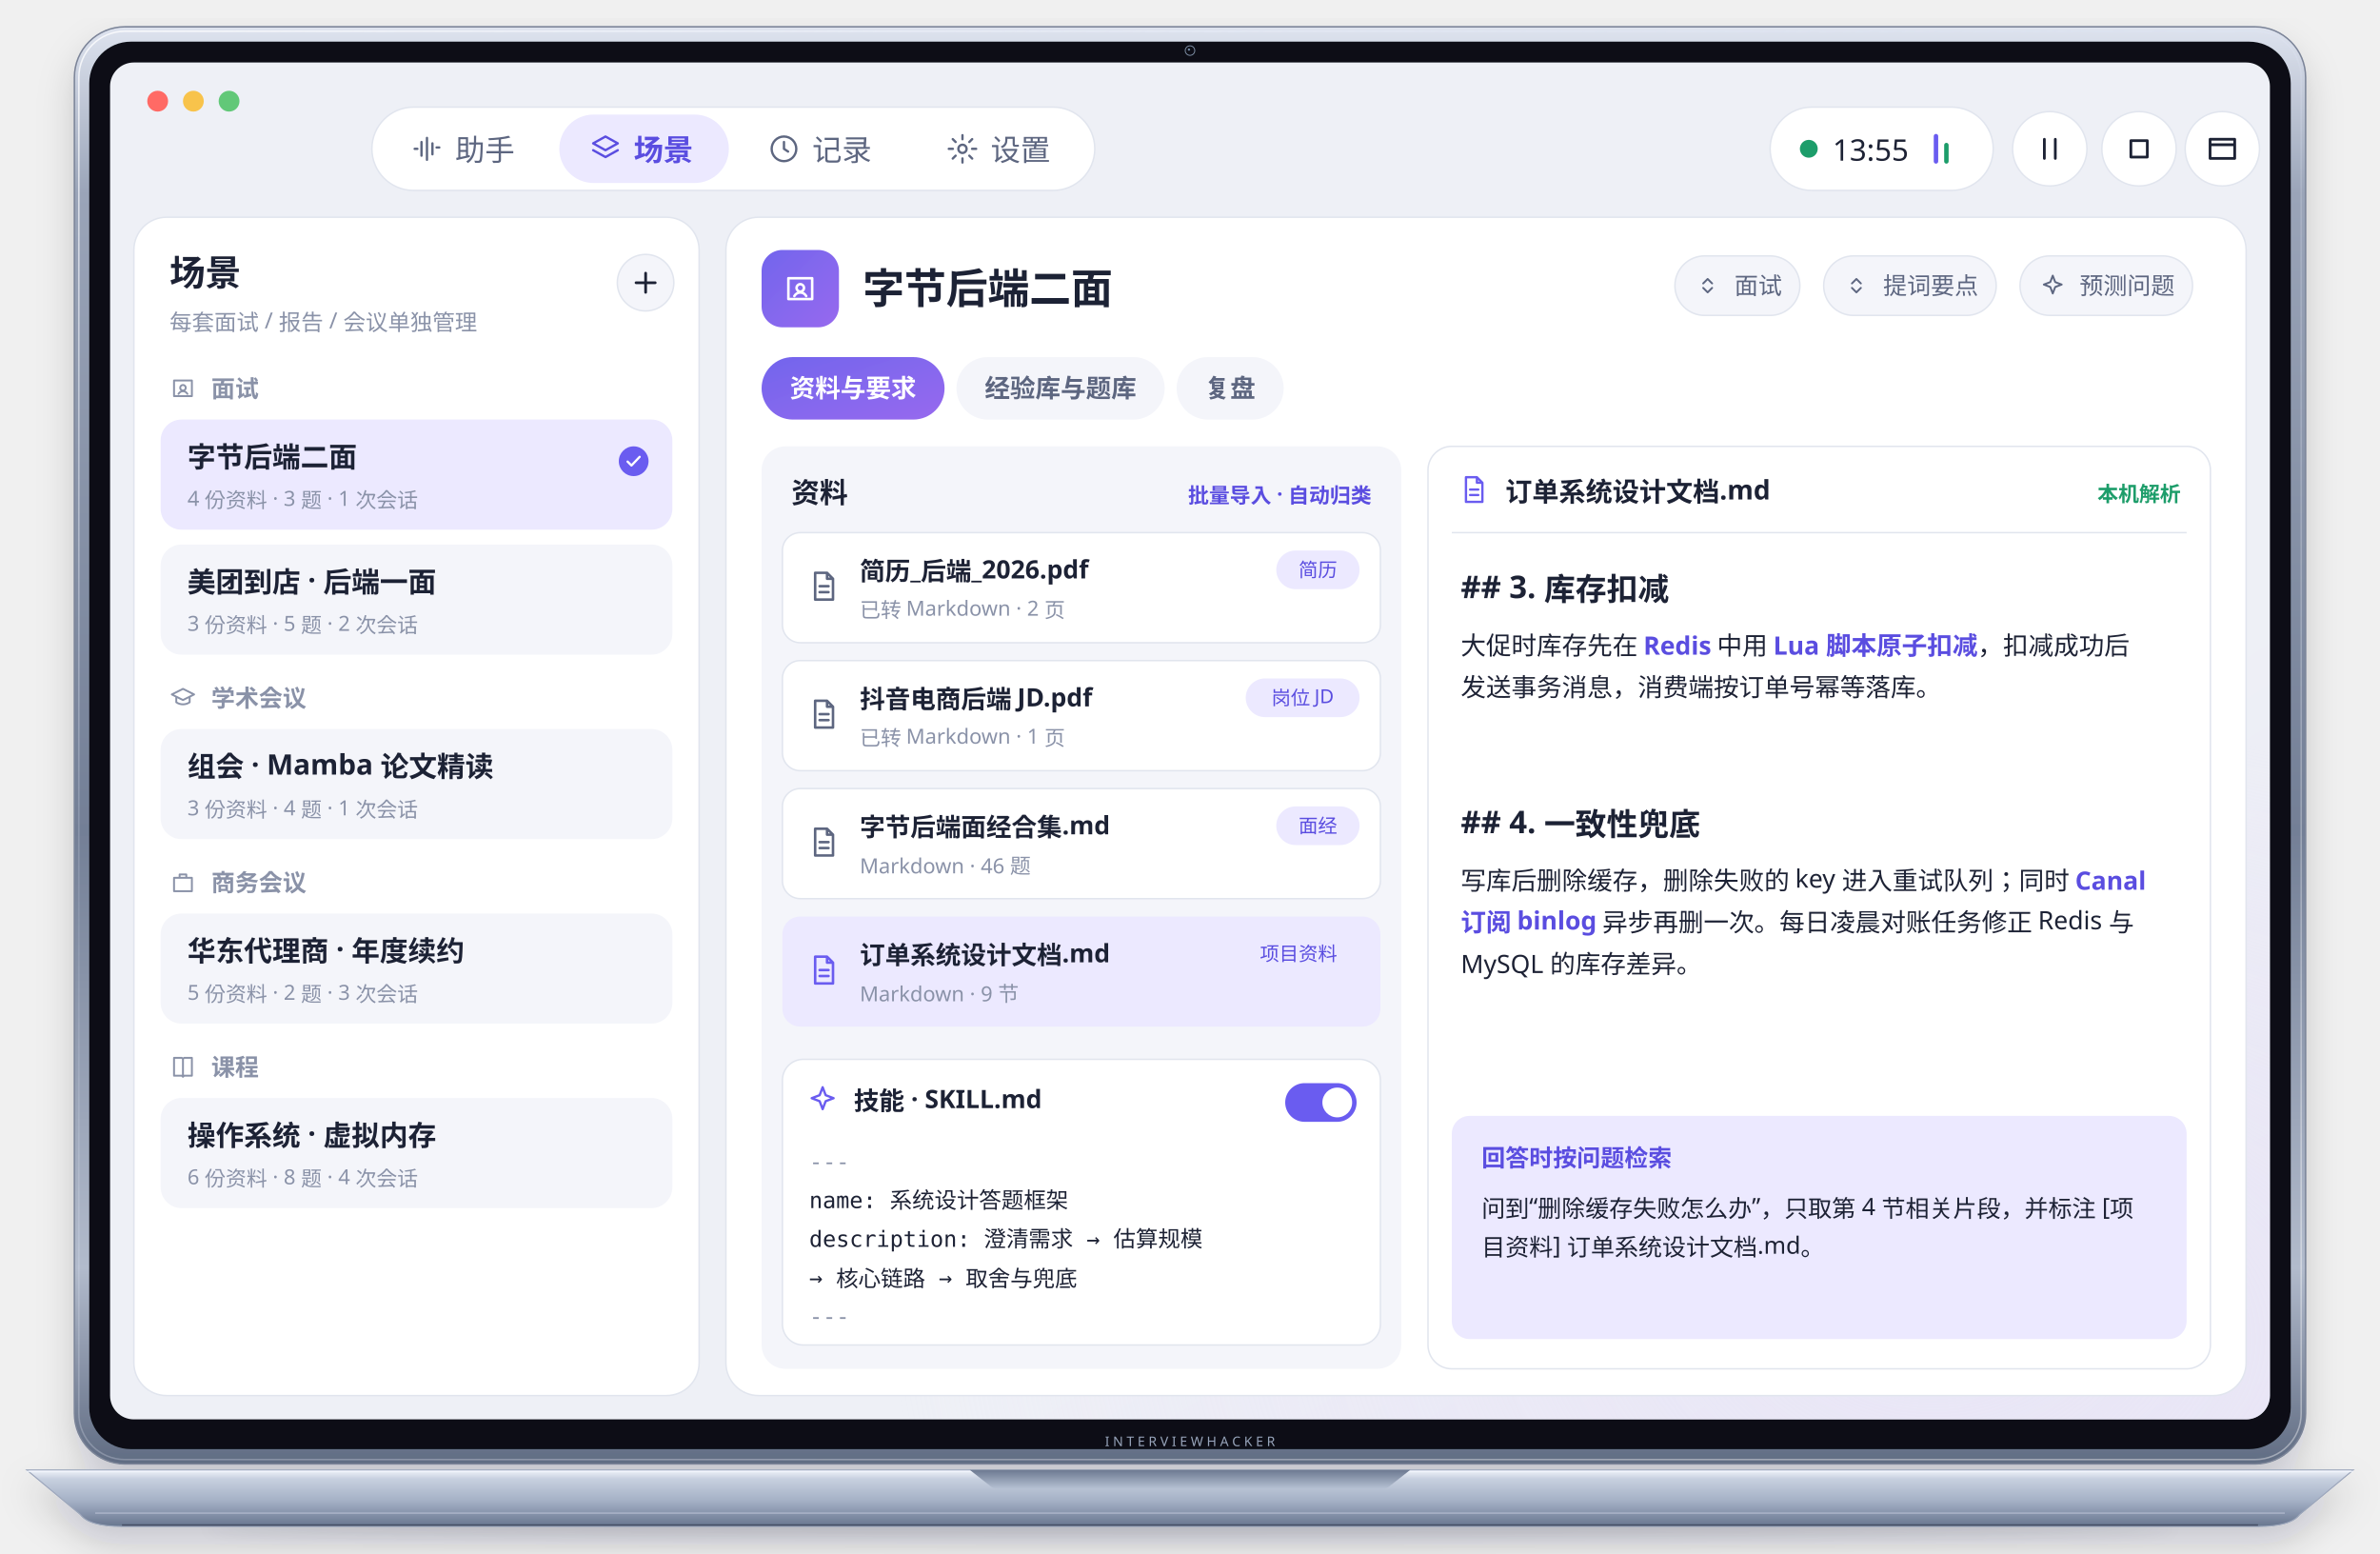
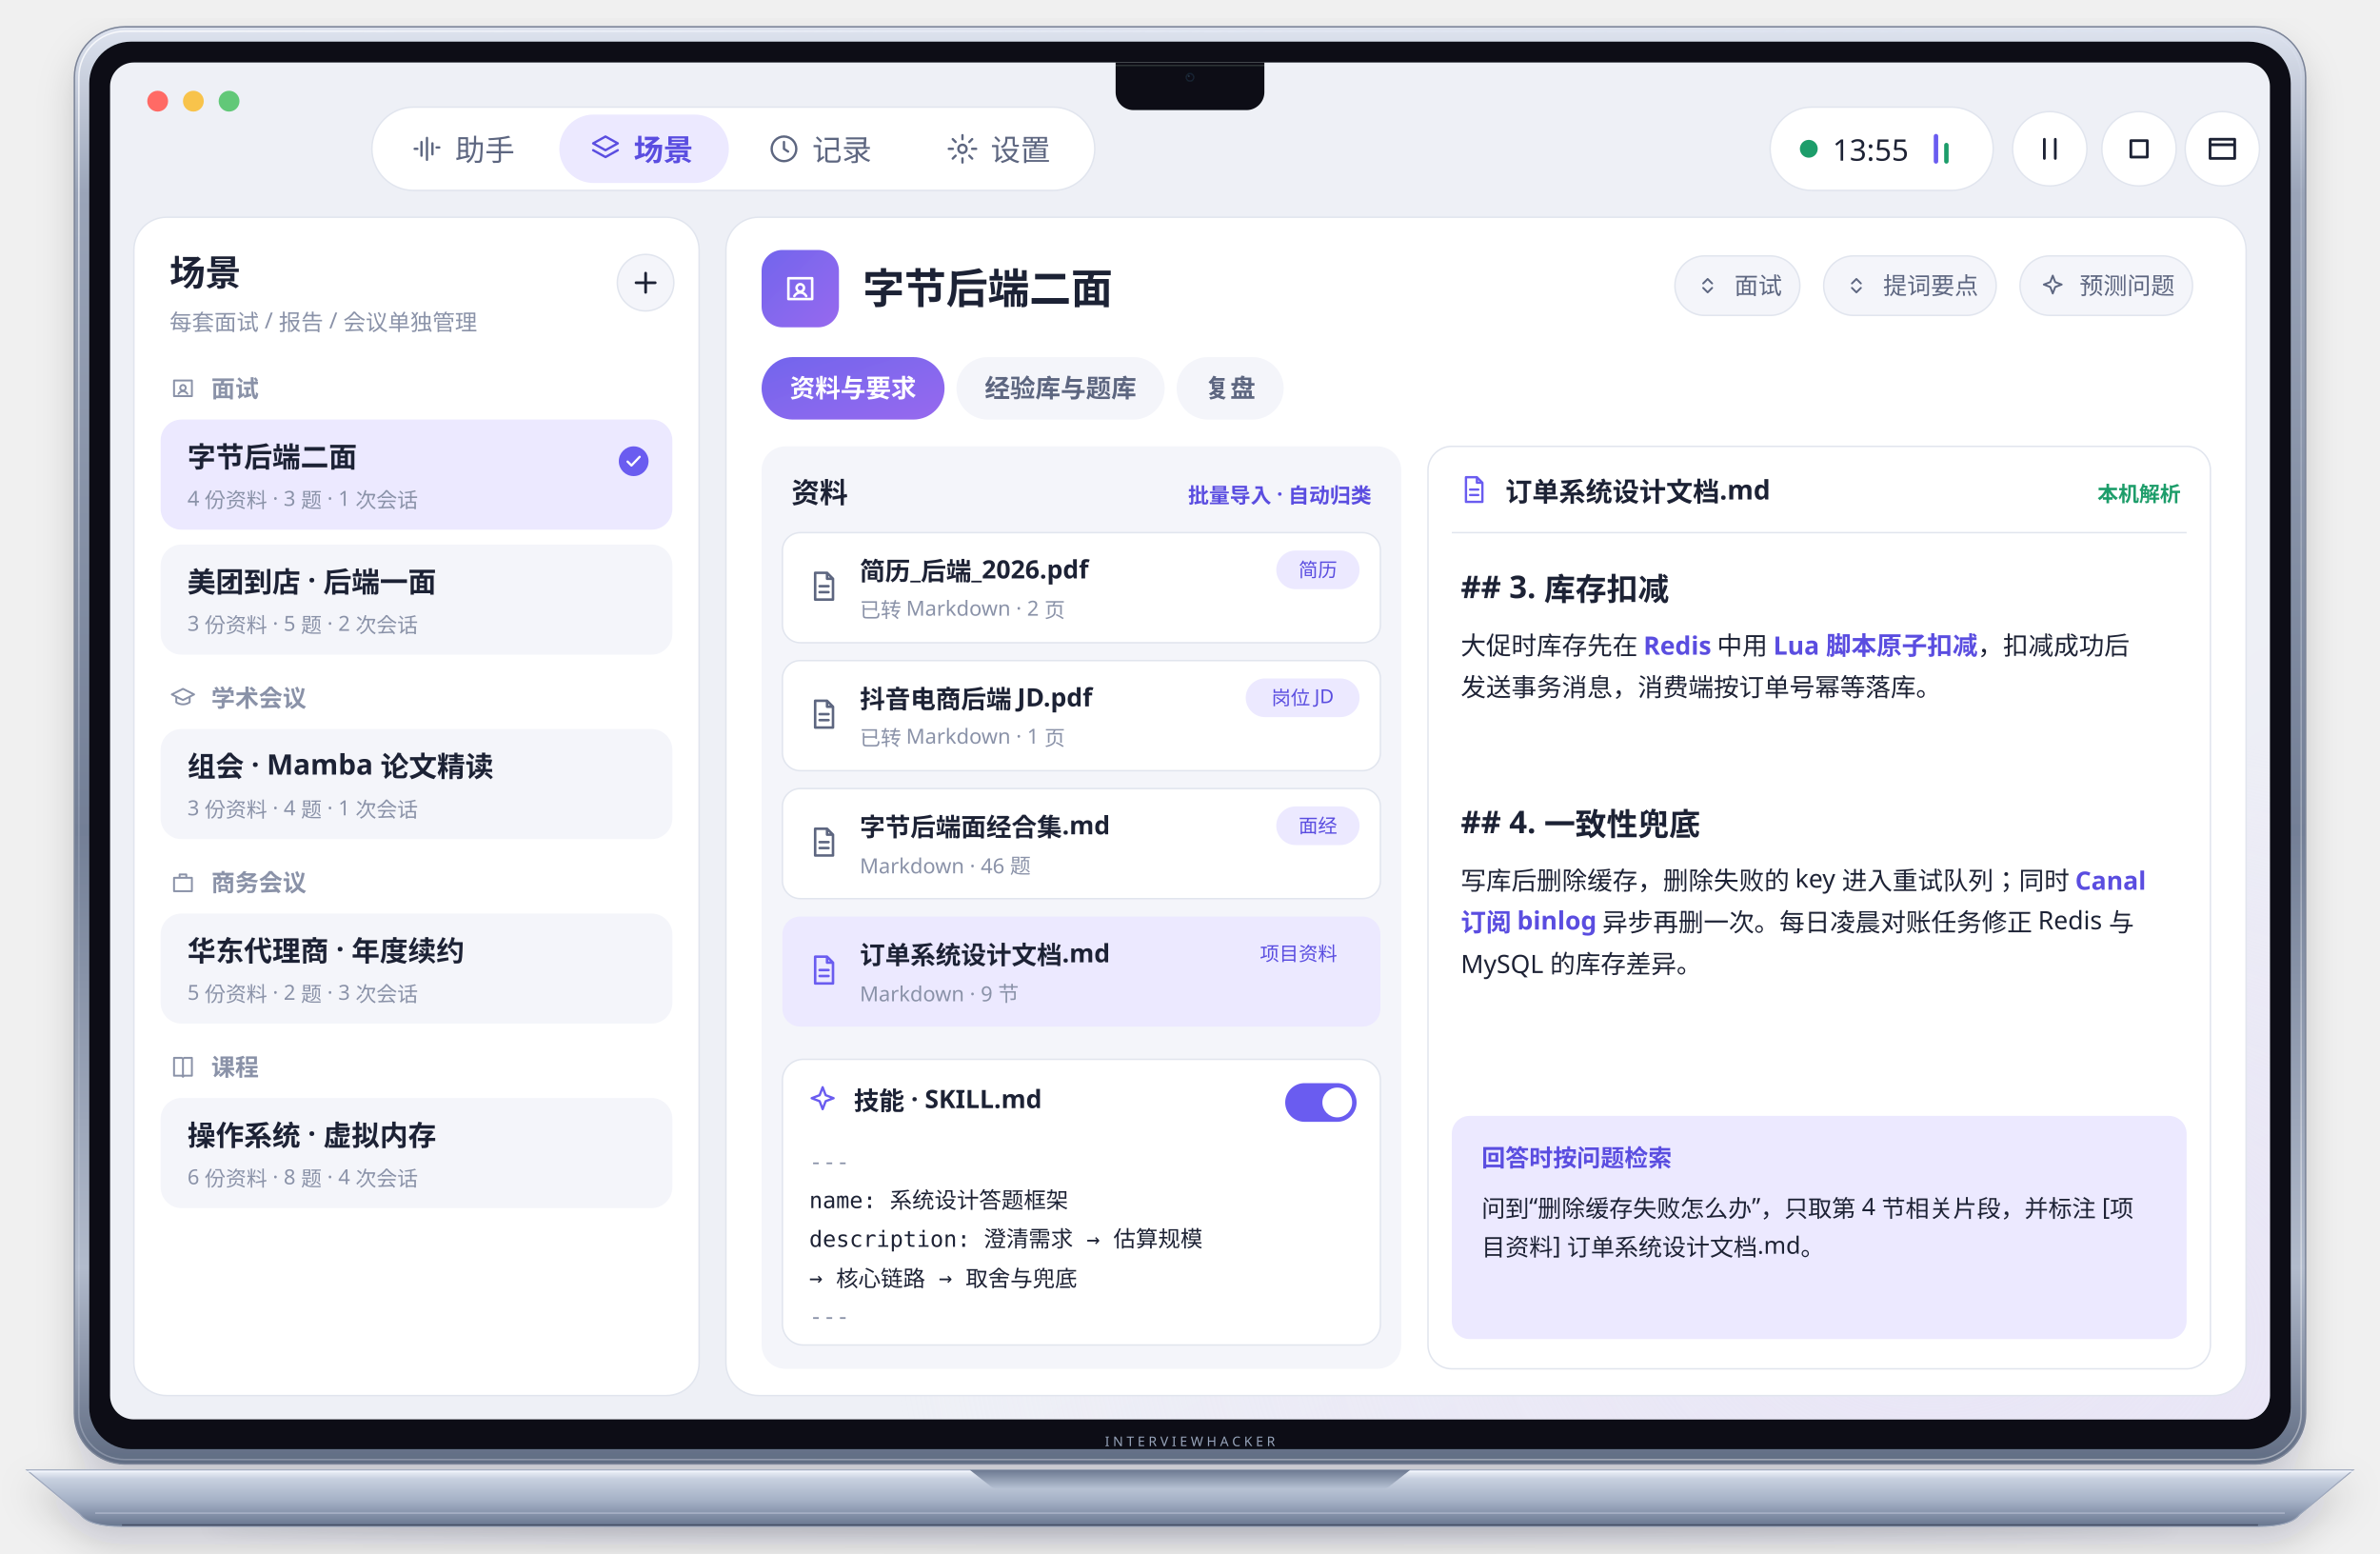
<svg xmlns="http://www.w3.org/2000/svg" width="1600" height="1044" viewBox="0 0 1600 1044" fill="none">
  <defs>
    <linearGradient id="accent" x1="0" y1="0" x2="1" y2="1">
      <stop stop-color="#7265ed" />
      <stop offset="1" stop-color="#9769ee" />
    </linearGradient>
    <linearGradient id="canvas" x1="0" y1="0" x2="1" y2="1">
      <stop stop-color="#eef0f6" />
      <stop offset=".7" stop-color="#eef0f6" />
      <stop offset="1" stop-color="#e9e6f6" />
    </linearGradient>
    <radialGradient id="corner-glow">
      <stop stop-color="#e9e6f6" stop-opacity=".85" />
      <stop offset="1" stop-color="#e9e6f6" stop-opacity="0" />
    </radialGradient>
    <linearGradient id="room" x1="0" y1="0" x2="1" y2="1">
      <stop stop-color="#3a4258" />
      <stop offset="1" stop-color="#1f2434" />
    </linearGradient>
    <linearGradient id="metal" x1="0" y1="0" x2="0" y2="1">
      <stop stop-color="#e1e6f1" />
      <stop offset=".12" stop-color="#9aa4b8" />
      <stop offset=".56" stop-color="#737f96" />
      <stop offset=".86" stop-color="#b2bbcc" />
      <stop offset="1" stop-color="#5d6980" />
    </linearGradient>
    <linearGradient id="rim-light" x1="0" y1="0" x2=".7" y2="1">
      <stop stop-color="#fff" stop-opacity=".8" />
      <stop offset=".42" stop-color="#e0e8fb" stop-opacity=".14" />
      <stop offset="1" stop-color="#fff" stop-opacity=".4" />
    </linearGradient>
    <linearGradient id="base" x1="0" y1="0" x2="0" y2="1">
      <stop stop-color="#f0f3fa" />
      <stop offset=".16" stop-color="#c7d0df" />
      <stop offset=".55" stop-color="#a4b0c5" />
      <stop offset="1" stop-color="#67758f" />
    </linearGradient>
    <linearGradient id="notch" x1="0" y1="0" x2="0" y2="1">
      <stop stop-color="#6c7991" />
      <stop offset="1" stop-color="#b8c3d5" />
    </linearGradient>
    <clipPath id="display">
      <rect x="74" y="42" width="1452" height="912" rx="16" />
    </clipPath>
    <filter id="device-shadow" x="-8%" y="-6%" width="116%" height="126%">
      <feDropShadow dx="0" dy="12" stdDeviation="12" flood-color="#0d1426" flood-opacity=".17" />
    </filter>
    <filter id="contact-shadow" x="-10%" y="-100%" width="120%" height="300%">
      <feGaussianBlur stdDeviation="6" />
    </filter>
    <filter id="card-shadow" x="-20%" y="-20%" width="140%" height="160%">
      <feDropShadow dx="0" dy="18" stdDeviation="20" flood-color="#05070d" flood-opacity=".45" />
    </filter>
    <filter id="phone-shadow" x="-20%" y="-10%" width="140%" height="130%">
      <feDropShadow dx="0" dy="12" stdDeviation="10" flood-color="#0d1426" flood-opacity=".18" />
    </filter>
  </defs>
  <g font-family="'HarmonyOS Sans SC','PingFang SC','Microsoft YaHei',sans-serif" text-rendering="geometricPrecision">
    <ellipse cx="800" cy="1026" rx="660" ry="6" fill="#101626" opacity=".16" filter="url(#contact-shadow)" />
    <g filter="url(#device-shadow)">
      <rect x="50" y="18" width="1500" height="966" rx="34" fill="url(#metal)" stroke="#7b8498" />
      <rect x="53" y="21" width="1494" height="960" rx="31" fill="none" stroke="url(#rim-light)" />
      <rect x="60" y="28" width="1480" height="946" rx="28" fill="#0c0f16" stroke="none" />
-       <circle cx="800" cy="34" r="3.2" fill="#090d15" stroke="#8491aa" stroke-width=".6" />
-       <circle cx="799.3" cy="33.3" r=".8" fill="#7186a5" />
      <g clip-path="url(#display)">
        <rect x="74" y="42" width="1452" height="912" rx="16" fill="url(#canvas)" stroke="none" />
        <ellipse cx="1300" cy="900" rx="700" ry="420" fill="url(#corner-glow)" />
        <circle cx="106" cy="68" r="7" fill="#ff6a65" />
        <circle cx="130" cy="68" r="7" fill="#f8c34b" />
        <circle cx="154" cy="68" r="7" fill="#62c878" />
        <rect x="250" y="72" width="486" height="56" rx="28" fill="#ffffff" stroke="#e1e5ee" />
        <g transform="translate(276 89) scale(0.92)" fill="none" stroke="#5d6680" stroke-width="1.7" stroke-linecap="round" stroke-linejoin="round">
          <path d="M3 12h2m3-5v10m4-13v16m4-12v8m3-5h2" />
        </g>
        <text x="306" y="108" font-size="20" font-weight="500" fill="#5d6680">助手</text>
        <rect x="376" y="77" width="114" height="46" rx="23" fill="#ece9ff" stroke="none" />
        <g transform="translate(396 89) scale(0.92)" fill="none" stroke="#5a4de0" stroke-width="1.7" stroke-linecap="round" stroke-linejoin="round">
          <path d="m12 3 9 5-9 5-9-5zM3 13l9 5 9-5" />
        </g>
        <text x="426" y="108" font-size="20" font-weight="600" fill="#5a4de0">场景</text>
        <g transform="translate(516 89) scale(0.92)" fill="none" stroke="#5d6680" stroke-width="1.7" stroke-linecap="round" stroke-linejoin="round">
          <path d="M12 7v5l3 2M21 12a9 9 0 1 1-18 0 9 9 0 0 1 18 0" />
        </g>
        <text x="546" y="108" font-size="20" font-weight="500" fill="#5d6680">记录</text>
        <g transform="translate(636 89) scale(0.92)" fill="none" stroke="#5d6680" stroke-width="1.7" stroke-linecap="round" stroke-linejoin="round">
          <path d="M12 9a3 3 0 1 0 0 6 3 3 0 0 0 0-6M12 2v3m0 14v3M2 12h3m14 0h3M4.9 4.9l2.1 2.1m10 10 2.1 2.1M4.9 19.1 7 17M17 7l2.1-2.1" />
        </g>
        <text x="666" y="108" font-size="20" font-weight="500" fill="#5d6680">设置</text>
        <rect x="1190" y="72" width="150" height="56" rx="28" fill="#ffffff" stroke="#e1e5ee" />
        <circle cx="1216" cy="100" r="6" fill="#1f9d6a" />
        <text x="1232" y="108" font-size="20" font-weight="500" fill="#1f2335">13:55</text>
        <rect x="1300" y="90" width="3" height="20" rx="1.5" fill="#6a5cf0" stroke="none" />
        <rect x="1307" y="96" width="3" height="14" rx="1.5" fill="#1f9d6a" stroke="none" />
        <circle cx="1378" cy="100" r="25" fill="#ffffff" stroke="#e1e5ee" />
        <g transform="translate(1367 89) scale(0.92)" fill="none" stroke="#1f2335" stroke-width="2" stroke-linecap="round" stroke-linejoin="round">
          <path d="M8 5v14M16 5v14" />
        </g>
        <circle cx="1438" cy="100" r="25" fill="#ffffff" stroke="#e1e5ee" />
        <g transform="translate(1427 89) scale(0.92)" fill="none" stroke="#1f2335" stroke-width="2" stroke-linecap="round" stroke-linejoin="round">
          <path d="M6 6h12v12H6z" />
        </g>
        <circle cx="1494" cy="100" r="25" fill="#ffffff" stroke="#e1e5ee" />
        <g transform="translate(1483 89) scale(0.92)" fill="none" stroke="#1f2335" stroke-width="2" stroke-linecap="round" stroke-linejoin="round">
          <path d="M3 5h18v14H3zM3 9h18" />
        </g>
        <rect x="90" y="146" width="380" height="792" rx="22" fill="#ffffff" stroke="#e1e5ee" />
        <text x="114" y="192" font-size="24" font-weight="600" fill="#1f2335">场景</text>
        <text x="114" y="222" font-size="15" font-weight="400" fill="#8a92a8">每套面试 / 报告 / 会议单独管理</text>
        <circle cx="434" cy="190" r="19" fill="#f4f5fa" stroke="#e1e5ee" />
        <g transform="translate(423 179) scale(0.92)" fill="none" stroke="#1f2335" stroke-width="2" stroke-linecap="round" stroke-linejoin="round">
          <path d="M12 5v14M5 12h14" />
        </g>
        <g transform="translate(114 252) scale(0.75)" fill="none" stroke="#8a92a8" stroke-width="1.7" stroke-linecap="round" stroke-linejoin="round">
          <path d="M4 5h16v14H4zM12 9a2.5 2.5 0 1 0 0 5 2.5 2.5 0 0 0 0-5M8 17c1-1.6 2.3-2.4 4-2.4s3 .8 4 2.4" />
        </g>
        <text x="142" y="267" font-size="16" font-weight="600" fill="#8a92a8">面试</text>
        <rect x="108" y="282" width="344" height="74" rx="14" fill="#ece9ff" stroke="none" />
        <text x="126" y="314" font-size="19" font-weight="600" fill="#1f2335">字节后端二面</text>
        <text x="126" y="340" font-size="14" font-weight="400" fill="#8a92a8">4 份资料 · 3 题 · 1 次会话</text>
        <circle cx="426" cy="310" r="10" fill="#6a5cf0" />
        <g transform="translate(419 303) scale(0.58)" fill="none" stroke="#fff" stroke-width="2.6" stroke-linecap="round" stroke-linejoin="round">
          <path d="m5 12.5 4.5 4.5L19 7" />
        </g>
        <rect x="108" y="366" width="344" height="74" rx="14" fill="#f4f5fa" stroke="none" />
        <text x="126" y="398" font-size="19" font-weight="600" fill="#1f2335">美团到店 · 后端一面</text>
        <text x="126" y="424" font-size="14" font-weight="400" fill="#8a92a8">3 份资料 · 5 题 · 2 次会话</text>
        <g transform="translate(114 460) scale(0.75)" fill="none" stroke="#8a92a8" stroke-width="1.7" stroke-linecap="round" stroke-linejoin="round">
          <path d="m2 9 10-5 10 5-10 5zM6 11v5c3.5 2.5 8.5 2.5 12 0v-5" />
        </g>
        <text x="142" y="475" font-size="16" font-weight="600" fill="#8a92a8">学术会议</text>
        <rect x="108" y="490" width="344" height="74" rx="14" fill="#f4f5fa" stroke="none" />
        <text x="126" y="522" font-size="19" font-weight="600" fill="#1f2335">组会 · Mamba 论文精读</text>
        <text x="126" y="548" font-size="14" font-weight="400" fill="#8a92a8">3 份资料 · 4 题 · 1 次会话</text>
        <g transform="translate(114 584) scale(0.75)" fill="none" stroke="#8a92a8" stroke-width="1.7" stroke-linecap="round" stroke-linejoin="round">
          <path d="M4 8h16v12H4zM9 8V5h6v3" />
        </g>
        <text x="142" y="599" font-size="16" font-weight="600" fill="#8a92a8">商务会议</text>
        <rect x="108" y="614" width="344" height="74" rx="14" fill="#f4f5fa" stroke="none" />
        <text x="126" y="646" font-size="19" font-weight="600" fill="#1f2335">华东代理商 · 年度续约</text>
        <text x="126" y="672" font-size="14" font-weight="400" fill="#8a92a8">5 份资料 · 2 题 · 3 次会话</text>
        <g transform="translate(114 708) scale(0.75)" fill="none" stroke="#8a92a8" stroke-width="1.7" stroke-linecap="round" stroke-linejoin="round">
          <path d="M4 4h7l1 1 1-1h7v16h-7l-1 1-1-1H4zM12 5v16" />
        </g>
        <text x="142" y="723" font-size="16" font-weight="600" fill="#8a92a8">课程</text>
        <rect x="108" y="738" width="344" height="74" rx="14" fill="#f4f5fa" stroke="none" />
        <text x="126" y="770" font-size="19" font-weight="600" fill="#1f2335">操作系统 · 虚拟内存</text>
        <text x="126" y="796" font-size="14" font-weight="400" fill="#8a92a8">6 份资料 · 8 题 · 4 次会话</text>
        <rect x="488" y="146" width="1022" height="792" rx="22" fill="#ffffff" stroke="#e1e5ee" />
        <rect x="512" y="168" width="52" height="52" rx="14" fill="url(#accent)" stroke="none" />
        <g transform="translate(526 182) scale(1)" fill="none" stroke="#fff" stroke-width="1.7" stroke-linecap="round" stroke-linejoin="round">
          <path d="M4 5h16v14H4zM12 9a2.5 2.5 0 1 0 0 5 2.5 2.5 0 0 0 0-5M8 17c1-1.6 2.3-2.4 4-2.4s3 .8 4 2.4" />
        </g>
        <text x="580" y="204" font-size="28" font-weight="600" fill="#1f2335">字节后端二面</text>
        <rect x="1358" y="172" width="116" height="40" rx="20" fill="#f4f5fa" stroke="#e1e5ee" />
        <g transform="translate(1371 183) scale(0.75)" fill="none" stroke="#5d6680" stroke-width="1.7" stroke-linecap="round" stroke-linejoin="round">
          <path d="m12 3 2.2 5.8L20 11l-5.8 2.2L12 19l-2.2-5.8L4 11l5.8-2.2z" />
        </g>
        <text x="1398" y="197.76" font-size="16" font-weight="500" fill="#5d6680">预测问题</text>
        <rect x="1226" y="172" width="116" height="40" rx="20" fill="#f4f5fa" stroke="#e1e5ee" />
        <g transform="translate(1239 183) scale(0.75)" fill="none" stroke="#5d6680" stroke-width="1.7" stroke-linecap="round" stroke-linejoin="round">
          <path d="m8 10 4-4 4 4M8 14l4 4 4-4" />
        </g>
        <text x="1266" y="197.76" font-size="16" font-weight="500" fill="#5d6680">提词要点</text>
        <rect x="1126" y="172" width="84" height="40" rx="20" fill="#f4f5fa" stroke="#e1e5ee" />
        <g transform="translate(1139 183) scale(0.75)" fill="none" stroke="#5d6680" stroke-width="1.7" stroke-linecap="round" stroke-linejoin="round">
          <path d="m8 10 4-4 4 4M8 14l4 4 4-4" />
        </g>
        <text x="1166" y="197.76" font-size="16" font-weight="500" fill="#5d6680">面试</text>
        <rect x="512" y="240" width="123" height="42" rx="21" fill="url(#accent)" stroke="none" />
        <text x="573.5" y="267" font-size="17" font-weight="600" fill="#fff" text-anchor="middle">资料与要求</text>
        <rect x="643" y="240" width="140" height="42" rx="21" fill="#f4f5fa" stroke="none" />
        <text x="713" y="267" font-size="17" font-weight="600" fill="#5d6680" text-anchor="middle">经验库与题库</text>
        <rect x="791" y="240" width="72" height="42" rx="21" fill="#f4f5fa" stroke="none" />
        <text x="827" y="267" font-size="17" font-weight="600" fill="#5d6680" text-anchor="middle">复盘</text>
        <rect x="512" y="300" width="430" height="620" rx="16" fill="#f4f5fa" stroke="none" />
        <text x="532" y="338" font-size="19" font-weight="600" fill="#1f2335">资料</text>
        <text x="922" y="338" font-size="14" font-weight="600" fill="#5a4de0" text-anchor="end">批量导入 · 自动归类</text>
        <rect x="526" y="358" width="402" height="74" rx="12" fill="#ffffff" stroke="#e1e5ee" />
        <g transform="translate(542 382) scale(1)" fill="none" stroke="#5d6680" stroke-width="1.7" stroke-linecap="round" stroke-linejoin="round">
          <path d="M6 3h8l4 4v14H6zM14 3v4h4M9 12h6M9 16h6" />
        </g>
        <text x="578" y="390" font-size="17" font-weight="600" fill="#1f2335">简历_后端_2026.pdf</text>
        <text x="578" y="415" font-size="14" font-weight="400" fill="#8a92a8">已转 Markdown · 2 页</text>
        <rect x="858" y="370" width="56" height="26" rx="13" fill="#ece9ff" stroke="none" />
        <text x="886" y="387.68" font-size="13" font-weight="500" fill="#5a4de0" text-anchor="middle">简历</text>
        <rect x="526" y="444" width="402" height="74" rx="12" fill="#ffffff" stroke="#e1e5ee" />
        <g transform="translate(542 468) scale(1)" fill="none" stroke="#5d6680" stroke-width="1.7" stroke-linecap="round" stroke-linejoin="round">
          <path d="M6 3h8l4 4v14H6zM14 3v4h4M9 12h6M9 16h6" />
        </g>
        <text x="578" y="476" font-size="17" font-weight="600" fill="#1f2335">抖音电商后端 JD.pdf</text>
        <text x="578" y="501" font-size="14" font-weight="400" fill="#8a92a8">已转 Markdown · 1 页</text>
        <rect x="837.46" y="456" width="76.54" height="26" rx="13" fill="#ece9ff" stroke="none" />
        <text x="875.73" y="473.68" font-size="13" font-weight="500" fill="#5a4de0" text-anchor="middle">岗位 JD</text>
        <rect x="526" y="530" width="402" height="74" rx="12" fill="#ffffff" stroke="#e1e5ee" />
        <g transform="translate(542 554) scale(1)" fill="none" stroke="#5d6680" stroke-width="1.7" stroke-linecap="round" stroke-linejoin="round">
          <path d="M6 3h8l4 4v14H6zM14 3v4h4M9 12h6M9 16h6" />
        </g>
        <text x="578" y="562" font-size="17" font-weight="600" fill="#1f2335">字节后端面经合集.md</text>
        <text x="578" y="587" font-size="14" font-weight="400" fill="#8a92a8">Markdown · 46 题</text>
        <rect x="858" y="542" width="56" height="26" rx="13" fill="#ece9ff" stroke="none" />
        <text x="886" y="559.68" font-size="13" font-weight="500" fill="#5a4de0" text-anchor="middle">面经</text>
        <rect x="526" y="616" width="402" height="74" rx="12" fill="#ece9ff" stroke="none" />
        <g transform="translate(542 640) scale(1)" fill="none" stroke="#6a5cf0" stroke-width="1.7" stroke-linecap="round" stroke-linejoin="round">
          <path d="M6 3h8l4 4v14H6zM14 3v4h4M9 12h6M9 16h6" />
        </g>
        <text x="578" y="648" font-size="17" font-weight="600" fill="#1f2335">订单系统设计文档.md</text>
        <text x="578" y="673" font-size="14" font-weight="400" fill="#8a92a8">Markdown · 9 节</text>
        <rect x="832" y="628" width="82" height="26" rx="13" fill="#ece9ff" stroke="none" />
        <text x="873" y="645.68" font-size="13" font-weight="500" fill="#5a4de0" text-anchor="middle">项目资料</text>
        <rect x="526" y="712" width="402" height="192" rx="14" fill="#ffffff" stroke="#e1e5ee" />
        <g transform="translate(542 728) scale(0.92)" fill="none" stroke="#6a5cf0" stroke-width="1.7" stroke-linecap="round" stroke-linejoin="round">
          <path d="m12 3 2.2 5.8L20 11l-5.8 2.2L12 19l-2.2-5.8L4 11l5.8-2.2z" />
        </g>
        <text x="574" y="746" font-size="17" font-weight="600" fill="#1f2335">技能 · SKILL.md</text>
        <rect x="864" y="728" width="48" height="26" rx="13" fill="#6a5cf0" stroke="none" />
        <circle cx="899" cy="741" r="10" fill="#fff" />
        <g font-family="'SF Mono',Menlo,monospace">
          <text x="544" y="786" font-size="15" font-weight="400" fill="#8a92a8">---</text>
          <text x="544" y="812" font-size="15" font-weight="400" fill="#1f2335">name: 系统设计答题框架</text>
          <text x="544" y="838" font-size="15" font-weight="400" fill="#1f2335">description: 澄清需求 → 估算规模</text>
          <text x="544" y="864" font-size="15" font-weight="400" fill="#1f2335">  → 核心链路 → 取舍与兜底</text>
          <text x="544" y="890" font-size="15" font-weight="400" fill="#8a92a8">---</text>
        </g>
        <rect x="960" y="300" width="526" height="620" rx="16" fill="#ffffff" stroke="#e1e5ee" />
        <g transform="translate(980 318) scale(0.92)" fill="none" stroke="#6a5cf0" stroke-width="1.7" stroke-linecap="round" stroke-linejoin="round">
          <path d="M6 3h8l4 4v14H6zM14 3v4h4M9 12h6M9 16h6" />
        </g>
        <text x="1012" y="337" font-size="18" font-weight="600" fill="#1f2335">订单系统设计文档.md</text>
        <text x="1466" y="337" font-size="14" font-weight="600" fill="#1f9d6a" text-anchor="end">本机解析</text>
        <path d="M976 358L1470 358" stroke="#e1e5ee" />
        <text x="982" y="402" font-size="21" font-weight="600" fill="#1f2335">## 3. 库存扣减</text>
        <text x="982" y="440" font-size="17" fill="#1f2335" font-weight="400">大促时库存先在 <tspan font-weight="600" fill="#5a4de0">Redis</tspan> 中用 <tspan font-weight="600" fill="#5a4de0">Lua 脚本原子扣减</tspan>，扣减成功后</text>
        <text x="982" y="468" font-size="17" fill="#1f2335" font-weight="400">发送事务消息，消费端按订单号幂等落库。</text>
        <text x="982" y="560" font-size="21" font-weight="600" fill="#1f2335">## 4. 一致性兜底</text>
        <text x="982" y="598" font-size="17" fill="#1f2335" font-weight="400">写库后删除缓存，删除失败的 key 进入重试队列；同时 <tspan font-weight="600" fill="#5a4de0">Canal </tspan>
        </text>
        <text x="982" y="626" font-size="17" fill="#1f2335" font-weight="400">
          <tspan font-weight="600" fill="#5a4de0">订阅 binlog</tspan> 异步再删一次。每日凌晨对账任务修正 Redis 与 </text>
        <text x="982" y="654" font-size="17" fill="#1f2335" font-weight="400">MySQL 的库存差异。</text>
        <rect x="976" y="750" width="494" height="150" rx="12" fill="#ece9ff" stroke="none" />
        <text x="996" y="784" font-size="16" font-weight="600" fill="#5a4de0">回答时按问题检索</text>
        <text x="996" y="818" font-size="16" fill="#1f2335" font-weight="400">问到“删除缓存失败怎么办”，只取第 4 节相关片段，并标注 [项</text>
        <text x="996" y="844" font-size="16" fill="#1f2335" font-weight="400">目资料] 订单系统设计文档.md。</text>
+         <path d="M750 42H850V62C850 68.627 844.627 74 838 74H762C755.373 74 750 68.627 750 62V42Z" fill="#0c0f16" />
+         <circle cx="800" cy="52" r="2.5" fill="#090d15" stroke="#182131" stroke-width="1" />
+         <circle cx="799.2" cy="51.2" r=".7" fill="#354156" opacity=".7" />
      </g>
      <path d="M88 44H1511" stroke="#fff" stroke-opacity=".14" />
      <text x="800" y="972" font-size="9" font-weight="500" fill="#98a3ba" text-anchor="middle">I N T E R V I E W H A C K E R</text>
      <path d="M18 988H1582L1546 1018Q1540 1026 1518 1026H82Q60 1026 54 1018Z" fill="url(#base)" stroke="#9ca6bb" stroke-width=".8" />
      <path d="M18 989H1582" stroke="#f4f6fd" stroke-opacity=".8" />
      <path d="M652 988H948L934 999Q932 1001 926 1001H674Q668 1001 666 999Z" fill="url(#notch)" />
      <path d="M64 1017H1536" stroke="#f0f3fc" stroke-opacity=".34" />
      <path d="M82 1025H1518" stroke="#3a4356" stroke-opacity=".74" />
    </g>
  </g>
</svg>
